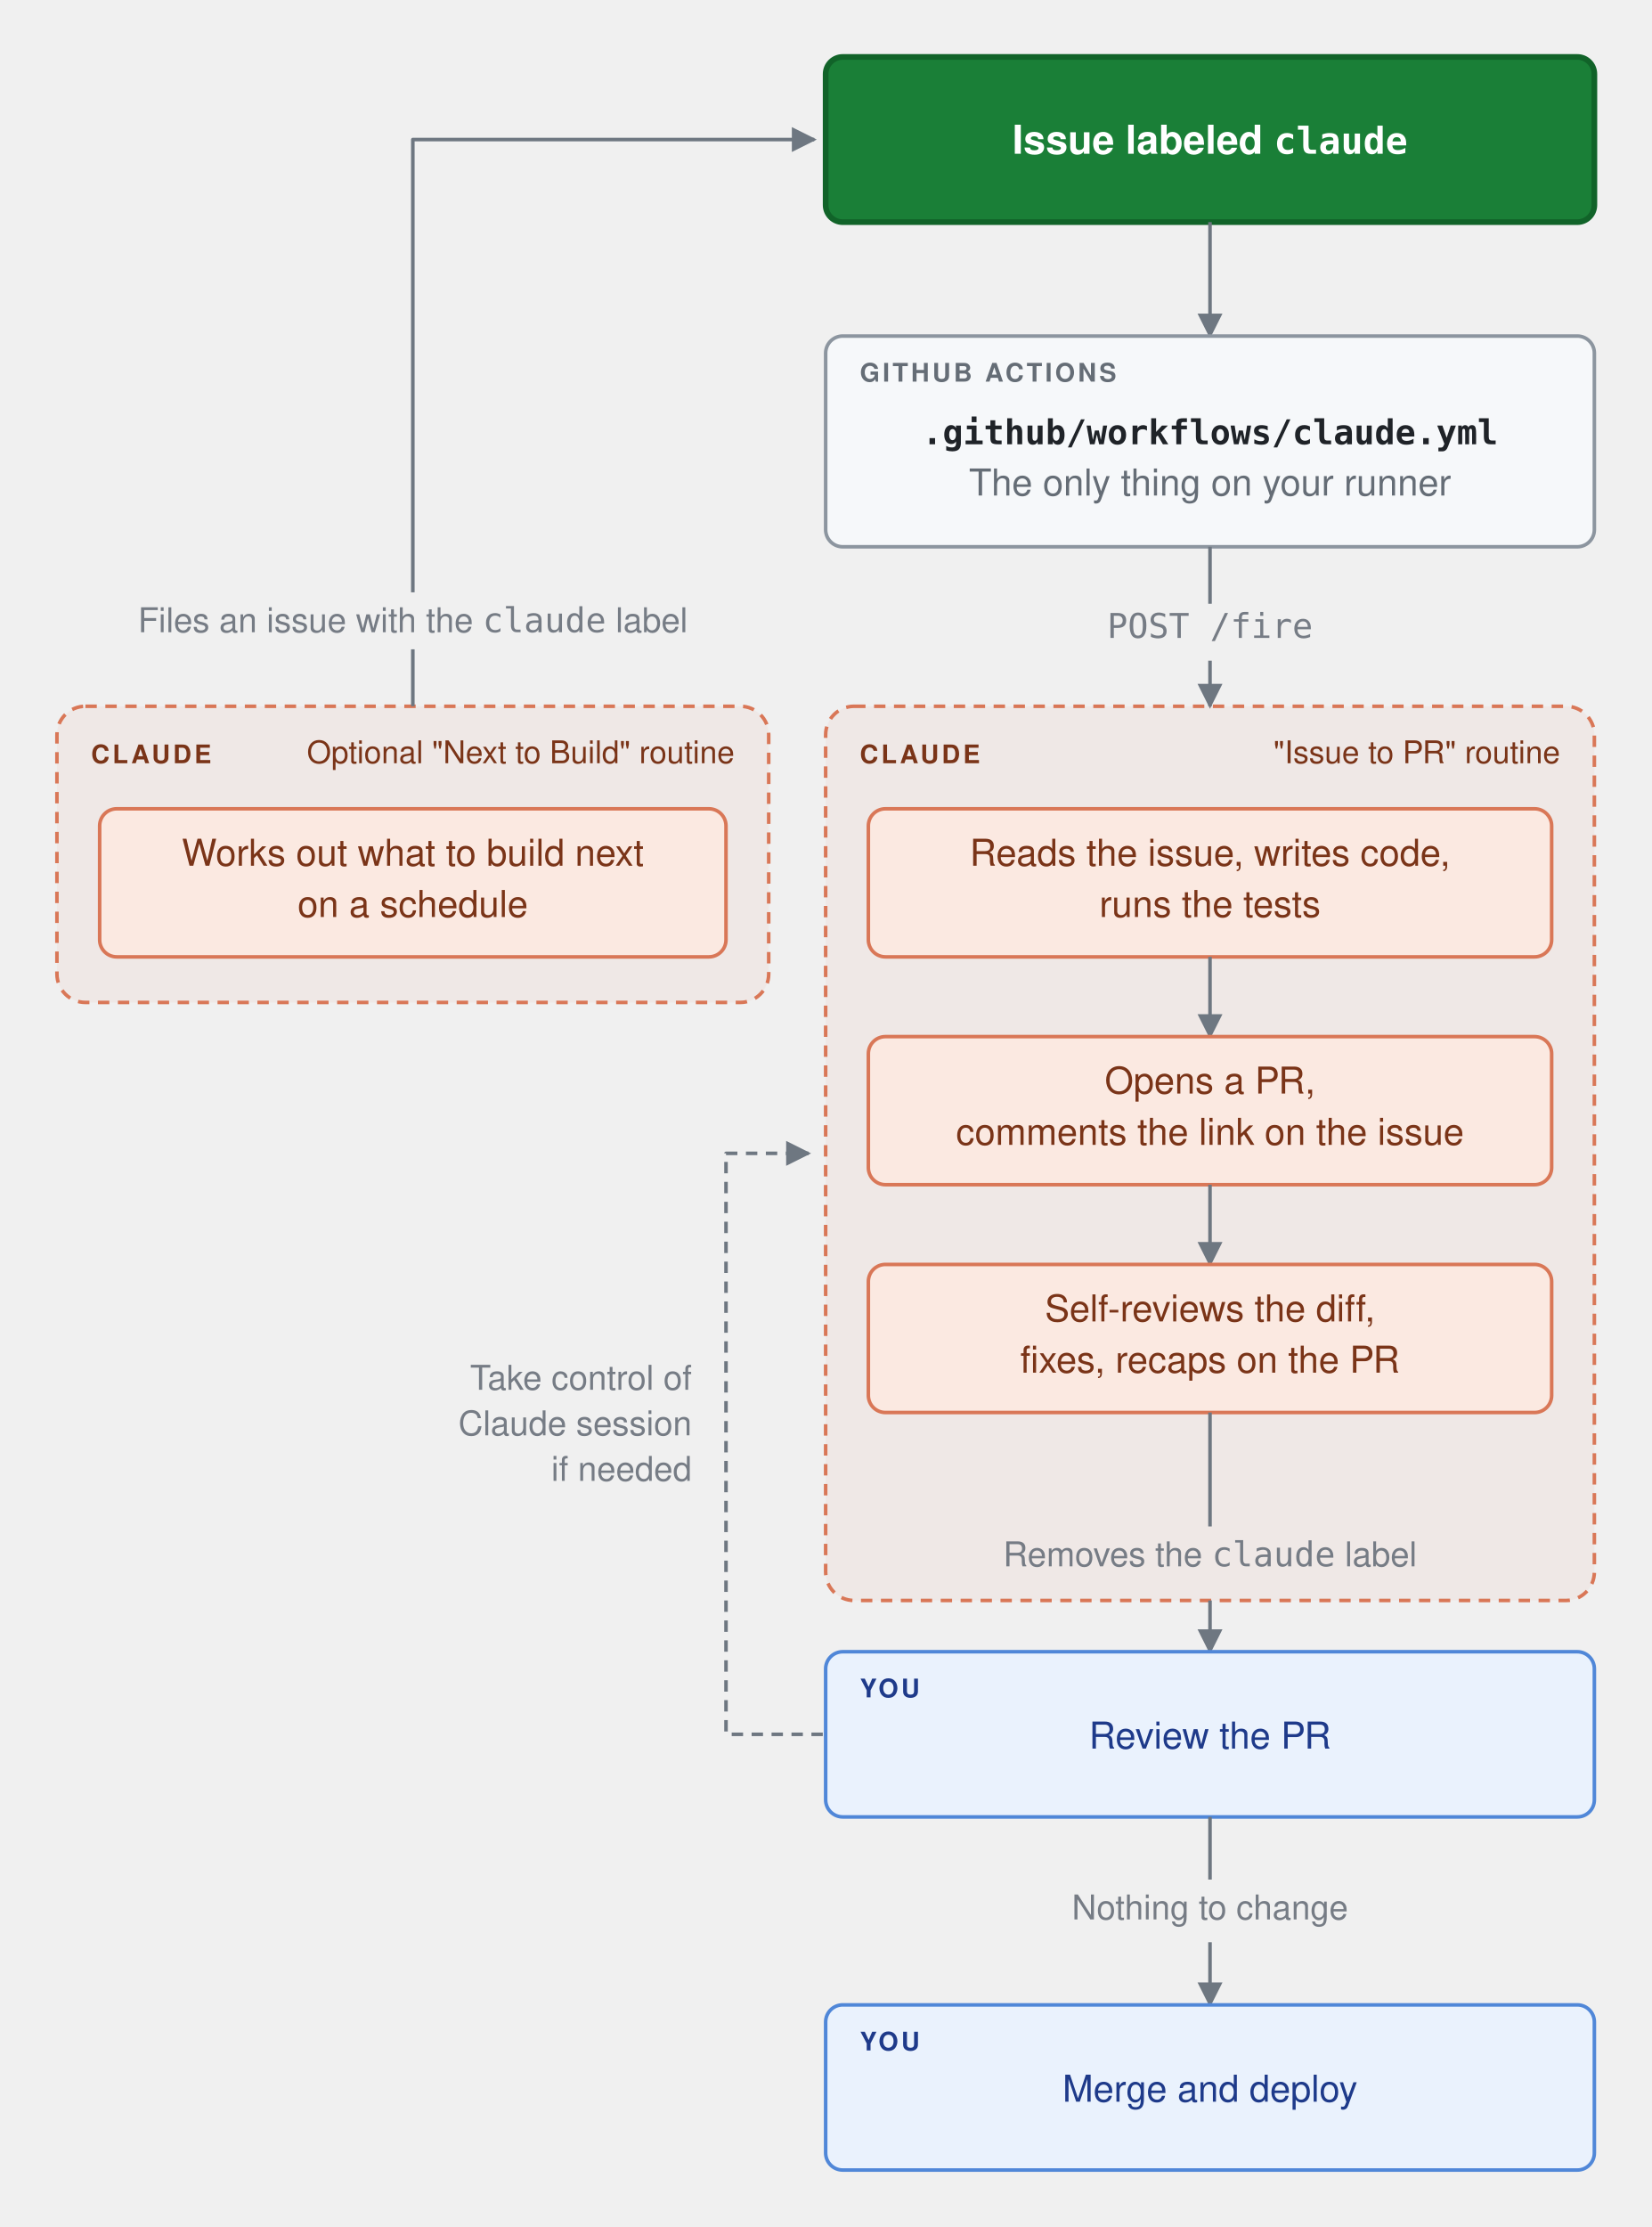
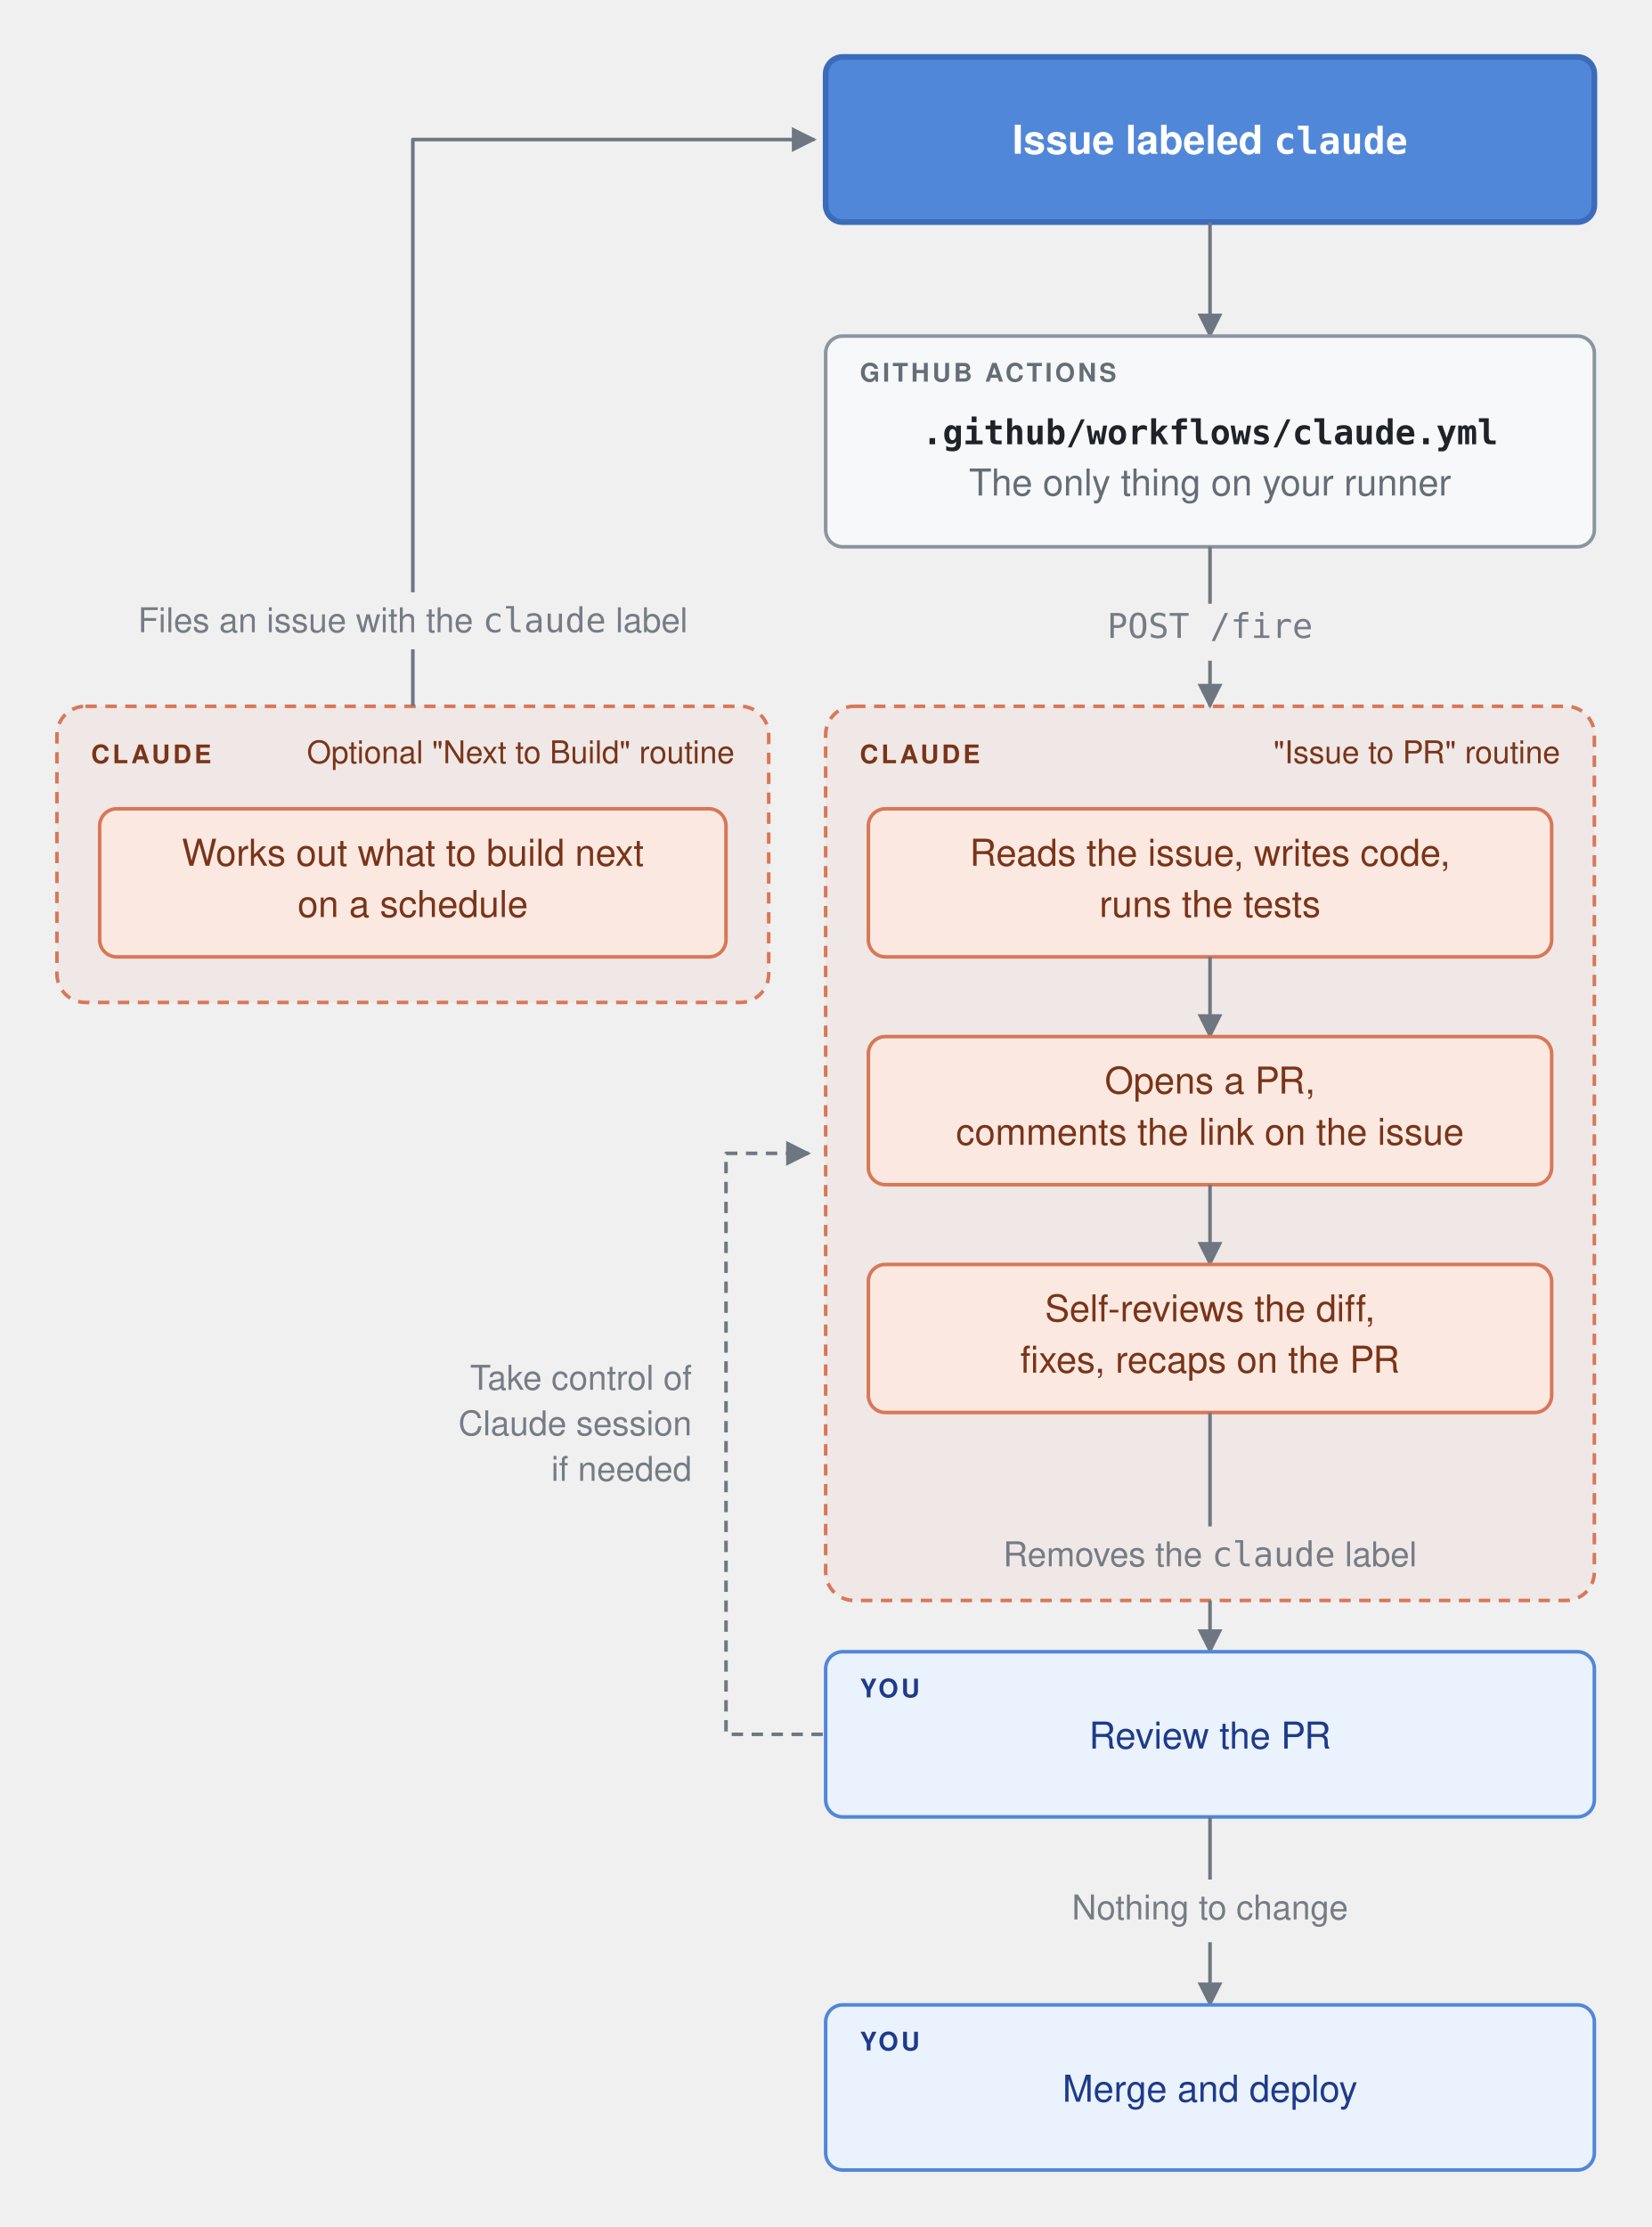
<svg xmlns="http://www.w3.org/2000/svg" viewBox="0 0 580 782" width="580" height="782" role="img" aria-label="Optionally, the Next to Build routine works out what to build next on a schedule and files an issue with the claude label. An issue labeled claude is the trigger, whether a human, a bot or that routine applies it; a GitHub Actions workflow POSTs /fire; the Issue to PR routine reads the issue, writes code, runs the tests, opens a PR, self-reviews it and removes the label. The human reviews the PR: if nothing needs to change they merge and deploy, otherwise they take control of the Claude session.">
  <defs>
    <marker id="l-arrow" viewBox="0 0 10 10" refX="9" refY="5" markerWidth="7" markerHeight="7" orient="auto-start-reverse">
      <path d="M0,0 L10,5 L0,10 z" fill="#6e7781" />
    </marker>
  </defs>
  <g font-family="ui-sans-serif, -apple-system, 'Segoe UI', Helvetica, Arial, sans-serif">
    <rect x="20" y="248" width="250" height="104" rx="10" fill="rgba(217,119,87,0.07)" stroke="#d97757" stroke-width="1.25" stroke-dasharray="4 3" />
    <text x="32" y="268" font-size="9" font-weight="600" letter-spacing="1" fill="#7a3418">CLAUDE</text>
    <text x="258" y="268" font-size="11" text-anchor="end" fill="#7a3418">Optional "Next to Build" routine</text>
    <rect x="35" y="284" width="220" height="52" rx="6" fill="#fbe9e1" stroke="#d97757" stroke-width="1.25" />
    <text x="145" y="304" font-size="13" text-anchor="middle" fill="#7a3418">Works out what to build next</text>
    <text x="145" y="322" font-size="13" text-anchor="middle" fill="#7a3418">on a schedule</text>
    <line x1="145" y1="248" x2="145" y2="228" stroke="#6e7781" stroke-width="1.25" />
    <text x="145" y="222" font-size="12" text-anchor="middle" fill="#767c85">Files an issue with the <tspan font-family="ui-monospace, SFMono-Regular, Menlo, Consolas, monospace" font-size="12">claude</tspan> label</text>
    <path d="M145,208 V49 H286" fill="none" stroke="#6e7781" stroke-width="1.25" stroke-linejoin="round" marker-end="url(#l-arrow)" />
-     <rect x="290" y="20" width="270" height="58" rx="6" fill="#1a7f37" stroke="#116329" stroke-width="2" />
+     <rect x="290" y="20" width="270" height="58" rx="6" fill="#5087d8" stroke="#3a6cba" stroke-width="2" />
    <text x="425" y="54" font-size="14" font-weight="600" text-anchor="middle" fill="#ffffff">Issue labeled <tspan font-family="ui-monospace, SFMono-Regular, Menlo, Consolas, monospace" font-size="13">claude</tspan>
    </text>
    <line x1="425" y1="78" x2="425" y2="118" stroke="#6e7781" stroke-width="1.25" marker-end="url(#l-arrow)" />
    <rect x="290" y="118" width="270" height="74" rx="6" fill="#f6f8fa" stroke="#8c959f" stroke-width="1.25" />
    <text x="302" y="134" font-size="9" font-weight="600" letter-spacing="1" fill="#656d76">GITHUB ACTIONS</text>
    <text x="425" y="156" font-size="12" font-weight="600" text-anchor="middle" font-family="ui-monospace, SFMono-Regular, Menlo, Consolas, monospace" fill="#1f2328">.github/workflows/claude.yml</text>
    <text x="425" y="174" font-size="13" text-anchor="middle" fill="#656d76">The only thing on your runner</text>
    <line x1="425" y1="192" x2="425" y2="212" stroke="#6e7781" stroke-width="1.25" />
    <text x="425" y="224" font-size="12" text-anchor="middle" font-family="ui-monospace, SFMono-Regular, Menlo, Consolas, monospace" fill="#767c85">POST /fire</text>
    <line x1="425" y1="232" x2="425" y2="248" stroke="#6e7781" stroke-width="1.25" marker-end="url(#l-arrow)" />
    <rect x="290" y="248" width="270" height="314" rx="10" fill="rgba(217,119,87,0.07)" stroke="#d97757" stroke-width="1.25" stroke-dasharray="4 3" />
    <text x="302" y="268" font-size="9" font-weight="600" letter-spacing="1" fill="#7a3418">CLAUDE</text>
    <text x="548" y="268" font-size="11" text-anchor="end" fill="#7a3418">"Issue to PR" routine</text>
    <rect x="305" y="284" width="240" height="52" rx="6" fill="#fbe9e1" stroke="#d97757" stroke-width="1.25" />
    <text x="425" y="304" font-size="13" text-anchor="middle" fill="#7a3418">Reads the issue, writes code,</text>
    <text x="425" y="322" font-size="13" text-anchor="middle" fill="#7a3418">runs the tests</text>
    <line x1="425" y1="336" x2="425" y2="364" stroke="#6e7781" stroke-width="1.25" marker-end="url(#l-arrow)" />
    <rect x="305" y="364" width="240" height="52" rx="6" fill="#fbe9e1" stroke="#d97757" stroke-width="1.25" />
    <text x="425" y="384" font-size="13" text-anchor="middle" fill="#7a3418">Opens a PR,</text>
    <text x="425" y="402" font-size="13" text-anchor="middle" fill="#7a3418">comments the link on the issue</text>
    <line x1="425" y1="416" x2="425" y2="444" stroke="#6e7781" stroke-width="1.25" marker-end="url(#l-arrow)" />
    <rect x="305" y="444" width="240" height="52" rx="6" fill="#fbe9e1" stroke="#d97757" stroke-width="1.25" />
    <text x="425" y="464" font-size="13" text-anchor="middle" fill="#7a3418">Self-reviews the diff,</text>
    <text x="425" y="482" font-size="13" text-anchor="middle" fill="#7a3418">fixes, recaps on the PR</text>
    <line x1="425" y1="496" x2="425" y2="536" stroke="#6e7781" stroke-width="1.25" />
    <text x="425" y="550" font-size="12" text-anchor="middle" fill="#767c85">Removes the <tspan font-family="ui-monospace, SFMono-Regular, Menlo, Consolas, monospace" font-size="12">claude</tspan> label</text>
    <line x1="425" y1="562" x2="425" y2="580" stroke="#6e7781" stroke-width="1.25" marker-end="url(#l-arrow)" />
    <rect x="290" y="580" width="270" height="58" rx="6" fill="#eaf2fd" stroke="#5087d8" stroke-width="1.25" />
    <text x="302" y="596" font-size="9" font-weight="600" letter-spacing="1" fill="#1e3a8a">YOU</text>
    <text x="425" y="614" font-size="13" text-anchor="middle" fill="#1e3a8a">Review the PR</text>
    <line x1="425" y1="638" x2="425" y2="660" stroke="#6e7781" stroke-width="1.25" />
    <text x="425" y="674" font-size="12" text-anchor="middle" fill="#767c85">Nothing to change</text>
    <line x1="425" y1="682" x2="425" y2="704" stroke="#6e7781" stroke-width="1.25" marker-end="url(#l-arrow)" />
    <rect x="290" y="704" width="270" height="58" rx="6" fill="#eaf2fd" stroke="#5087d8" stroke-width="1.25" />
    <text x="302" y="720" font-size="9" font-weight="600" letter-spacing="1" fill="#1e3a8a">YOU</text>
    <text x="425" y="738" font-size="13" text-anchor="middle" fill="#1e3a8a">Merge and deploy</text>
    <path d="M289,609 H255 V405 H284" fill="none" stroke="#6e7781" stroke-width="1.25" stroke-dasharray="4 3" stroke-linejoin="round" marker-end="url(#l-arrow)" />
    <text x="243" y="488" font-size="12" text-anchor="end" fill="#767c85">Take control of</text>
    <text x="243" y="504" font-size="12" text-anchor="end" fill="#767c85">Claude session</text>
    <text x="243" y="520" font-size="12" text-anchor="end" fill="#767c85">if needed</text>
  </g>
</svg>
